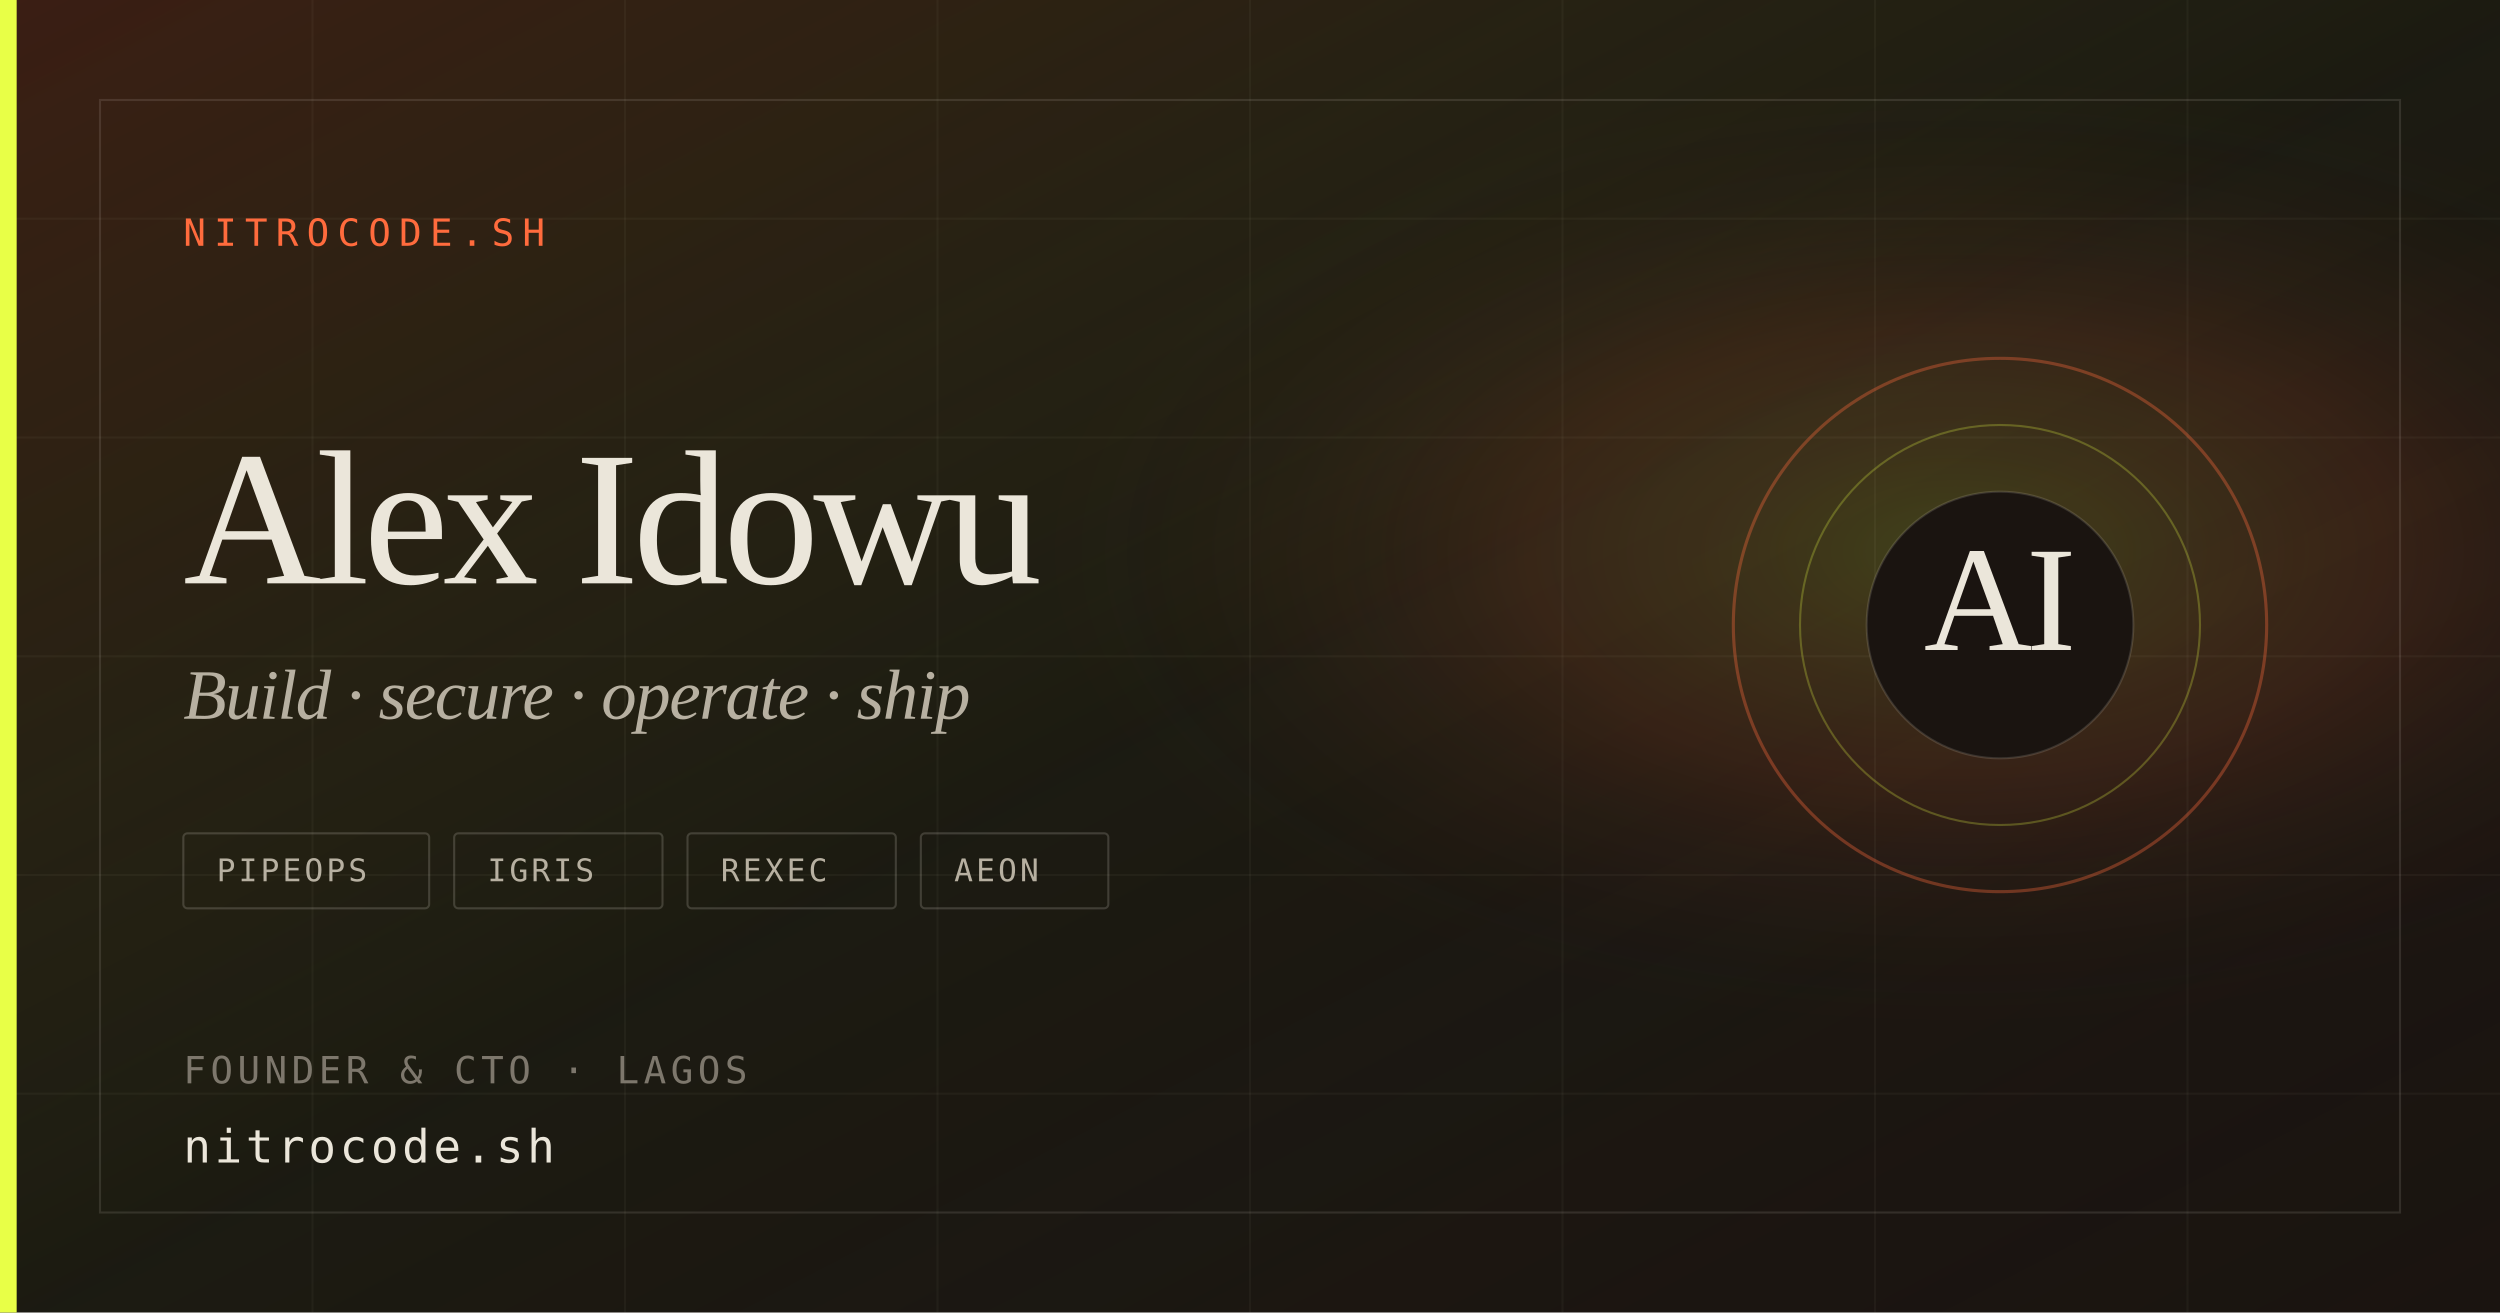
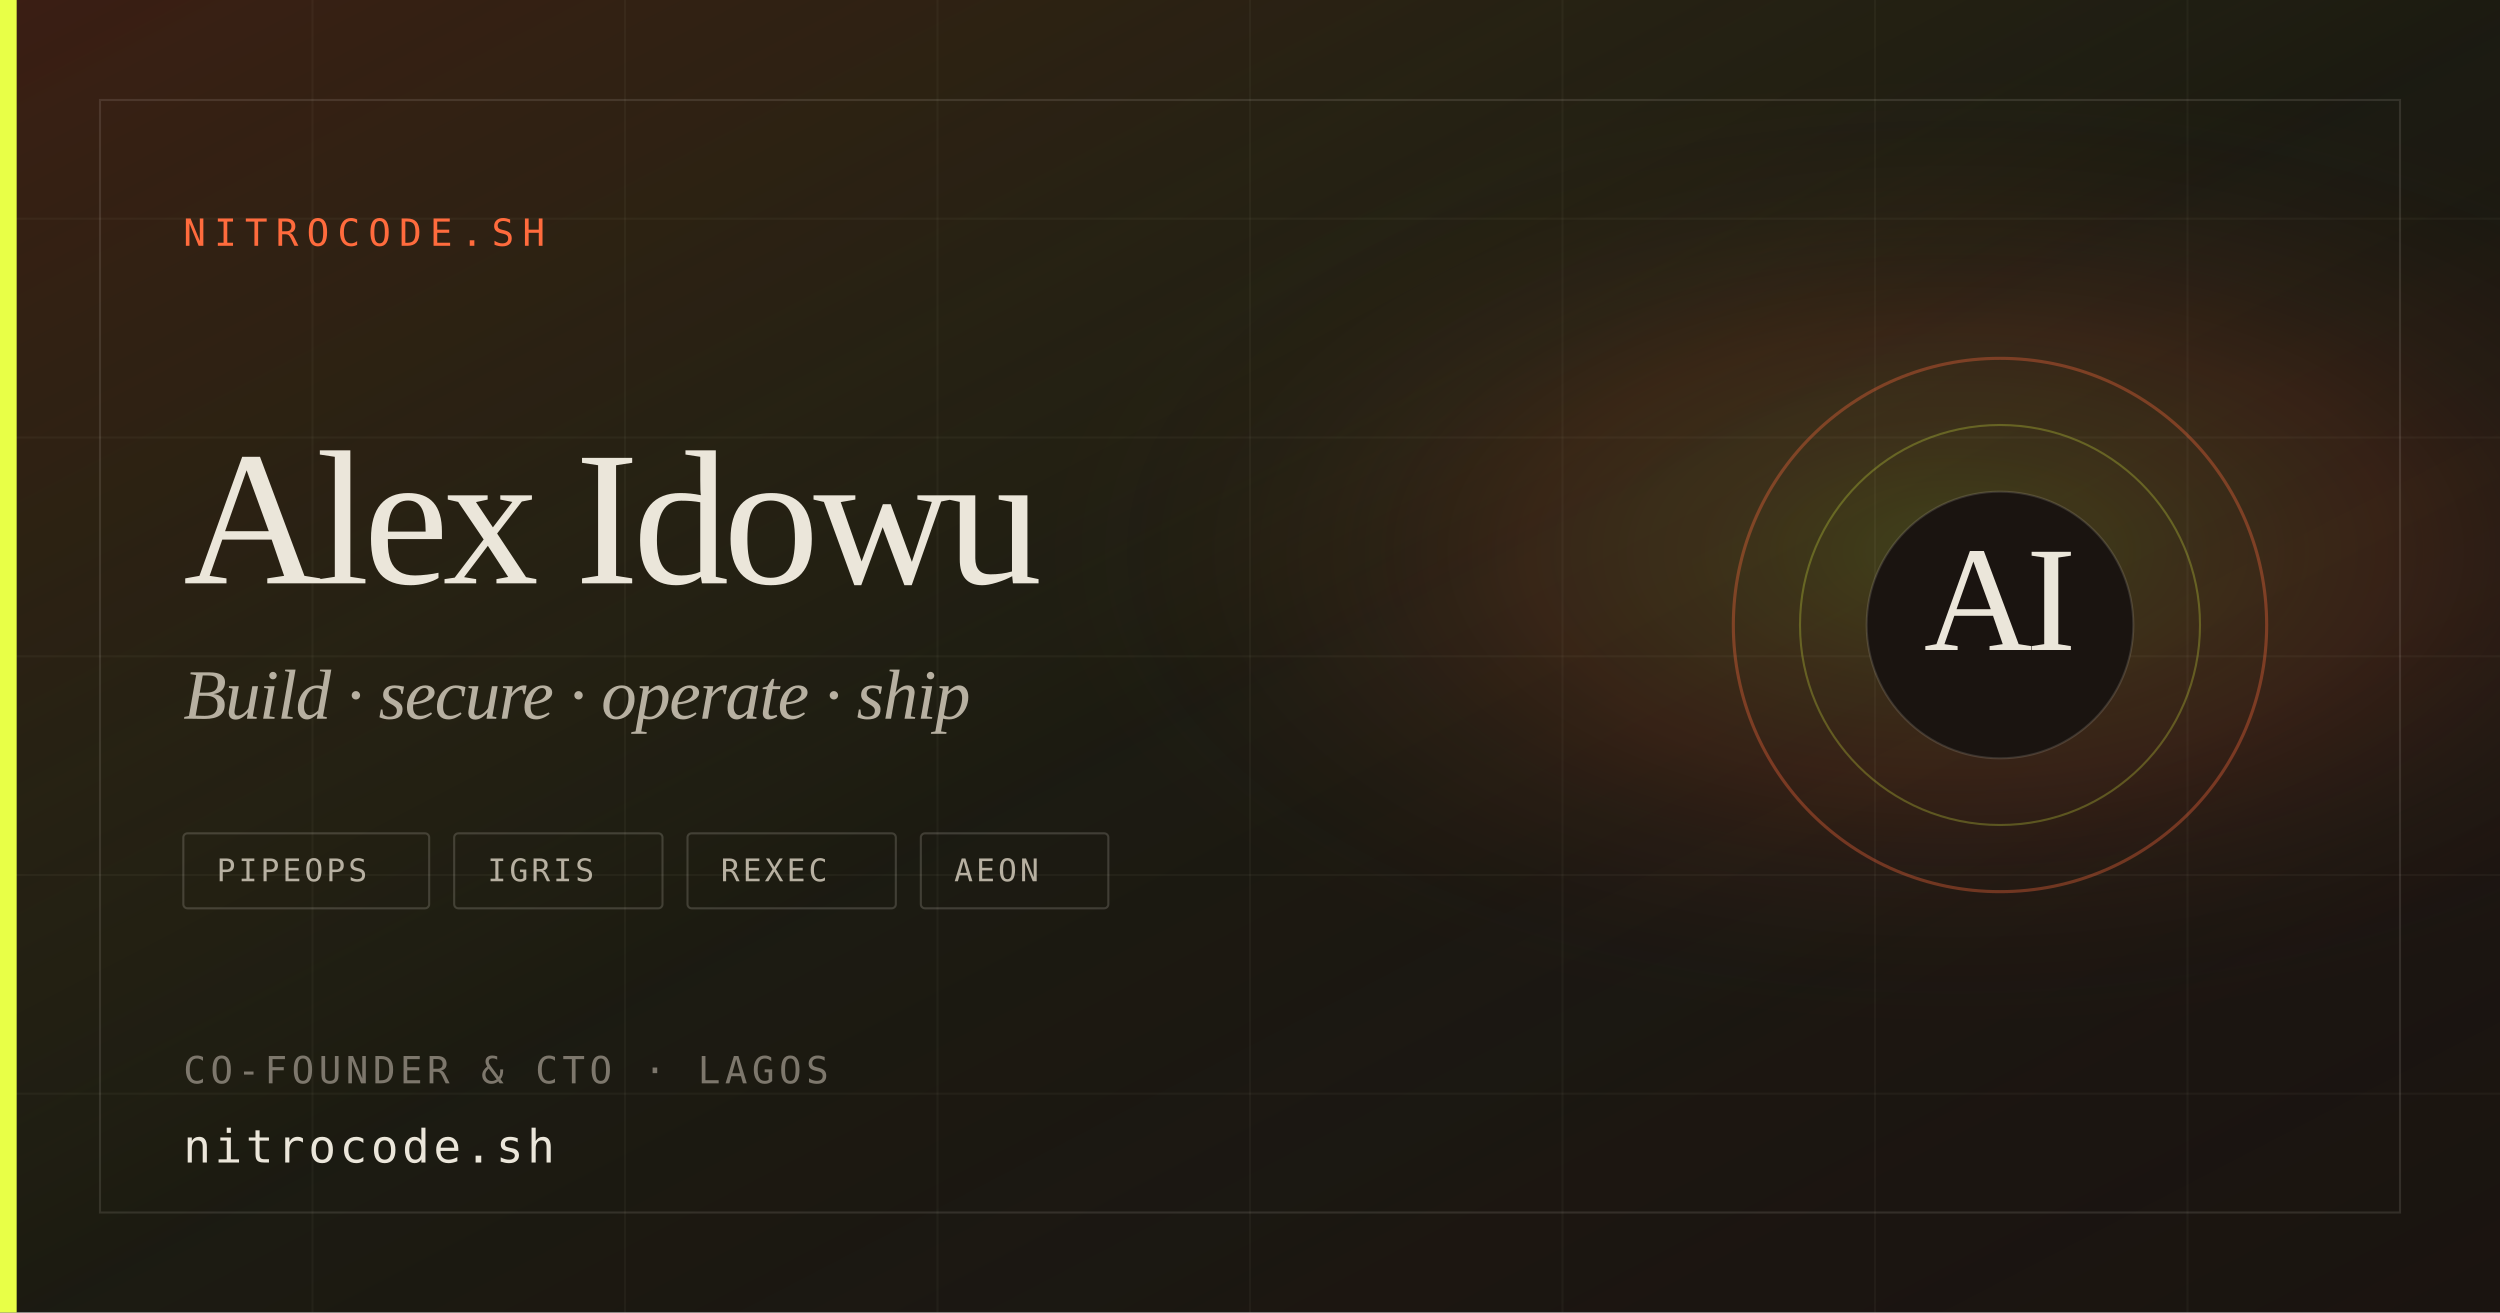
<svg xmlns="http://www.w3.org/2000/svg" width="1200" height="630" viewBox="0 0 1200 630" role="img" aria-label="Alex Idowu, nitrocode.sh">
  <defs>
    <linearGradient id="bg" x1="0" y1="0" x2="1" y2="1">
      <stop offset="0%" stop-color="#0c0b0a" />
      <stop offset="55%" stop-color="#141210" />
      <stop offset="100%" stop-color="#1a1410" />
    </linearGradient>
    <linearGradient id="ember" x1="0" y1="0" x2="1" y2="1">
      <stop offset="0%" stop-color="#ff6b3d" stop-opacity="0.55" />
      <stop offset="50%" stop-color="#e8ff47" stop-opacity="0.12" />
      <stop offset="100%" stop-color="#ff6b3d" stop-opacity="0" />
    </linearGradient>
    <radialGradient id="glow" cx="78%" cy="42%" r="38%">
      <stop offset="0%" stop-color="#e8ff47" stop-opacity="0.18" />
      <stop offset="45%" stop-color="#ff6b3d" stop-opacity="0.12" />
      <stop offset="100%" stop-color="#0c0b0a" stop-opacity="0" />
    </radialGradient>
    <style>
      .mark { font-family: ui-monospace, 'SF Mono', Menlo, Consolas, monospace; font-size: 18px; letter-spacing: 0.22em; fill: #ff6b3d; font-weight: 500; }
      .name { font-family: 'Times New Roman', Times, Georgia, serif; font-size: 92px; fill: #ebe6da; letter-spacing: -0.03em; }
      .tag { font-family: 'Times New Roman', Times, Georgia, serif; font-size: 34px; fill: #b7b0a1; letter-spacing: -0.02em; font-style: italic; }
      .meta { font-family: ui-monospace, 'SF Mono', Menlo, Consolas, monospace; font-size: 18px; letter-spacing: 0.12em; fill: #7d776c; }
      .url { font-family: ui-monospace, 'SF Mono', Menlo, Consolas, monospace; font-size: 22px; letter-spacing: 0.08em; fill: #ebe6da; }
      .chip { font-family: ui-monospace, 'SF Mono', Menlo, Consolas, monospace; font-size: 15px; letter-spacing: 0.1em; fill: #b7b0a1; }
    </style>
  </defs>
  <rect width="1200" height="630" fill="url(#bg)" />
  <rect width="1200" height="630" fill="url(#glow)" />
  <rect width="1200" height="630" fill="url(#ember)" opacity="0.35" />
  <g stroke="#ebe6da" stroke-opacity="0.04" stroke-width="1">
    <path d="M0 105 H1200 M0 210 H1200 M0 315 H1200 M0 420 H1200 M0 525 H1200" />
    <path d="M150 0 V630 M300 0 V630 M450 0 V630 M600 0 V630 M750 0 V630 M900 0 V630 M1050 0 V630" />
  </g>
  <rect x="0" y="0" width="8" height="630" fill="#e8ff47" />
  <rect x="48" y="48" width="1104" height="534" fill="none" stroke="#ebe6da" stroke-opacity="0.12" stroke-width="1" />
  <text x="88" y="118" class="mark">NITROCODE.SH</text>
  <text x="88" y="280" class="name">Alex Idowu</text>
  <text x="88" y="345" class="tag">Build · secure · operate · ship</text>
  <g transform="translate(88, 400)">
    <rect x="0" y="0" width="118" height="36" rx="2" fill="none" stroke="#ebe6da" stroke-opacity="0.18" />
    <text x="16" y="23" class="chip">PIPEOPS</text>
    <rect x="130" y="0" width="100" height="36" rx="2" fill="none" stroke="#ebe6da" stroke-opacity="0.18" />
    <text x="146" y="23" class="chip">IGRIS</text>
    <rect x="242" y="0" width="100" height="36" rx="2" fill="none" stroke="#ebe6da" stroke-opacity="0.18" />
    <text x="258" y="23" class="chip">REXEC</text>
    <rect x="354" y="0" width="90" height="36" rx="2" fill="none" stroke="#ebe6da" stroke-opacity="0.18" />
    <text x="370" y="23" class="chip">AEON</text>
  </g>
-   <text x="88" y="520" class="meta">FOUNDER &amp; CTO · LAGOS</text>
+   <text x="88" y="520" class="meta">CO-FOUNDER &amp; CTO · LAGOS</text>
  <text x="88" y="558" class="url">nitrocode.sh</text>
  <g transform="translate(820, 160)">
    <circle cx="140" cy="140" r="128" fill="none" stroke="#ff6b3d" stroke-opacity="0.35" stroke-width="1.5" />
    <circle cx="140" cy="140" r="96" fill="none" stroke="#e8ff47" stroke-opacity="0.25" stroke-width="1" />
    <circle cx="140" cy="140" r="64" fill="#1a1410" stroke="#ebe6da" stroke-opacity="0.15" stroke-width="1" />
    <text x="140" y="152" text-anchor="middle" font-family="Times New Roman, Times, Georgia, serif" font-size="72" fill="#ebe6da" letter-spacing="-0.04em">AI</text>
  </g>
</svg>
